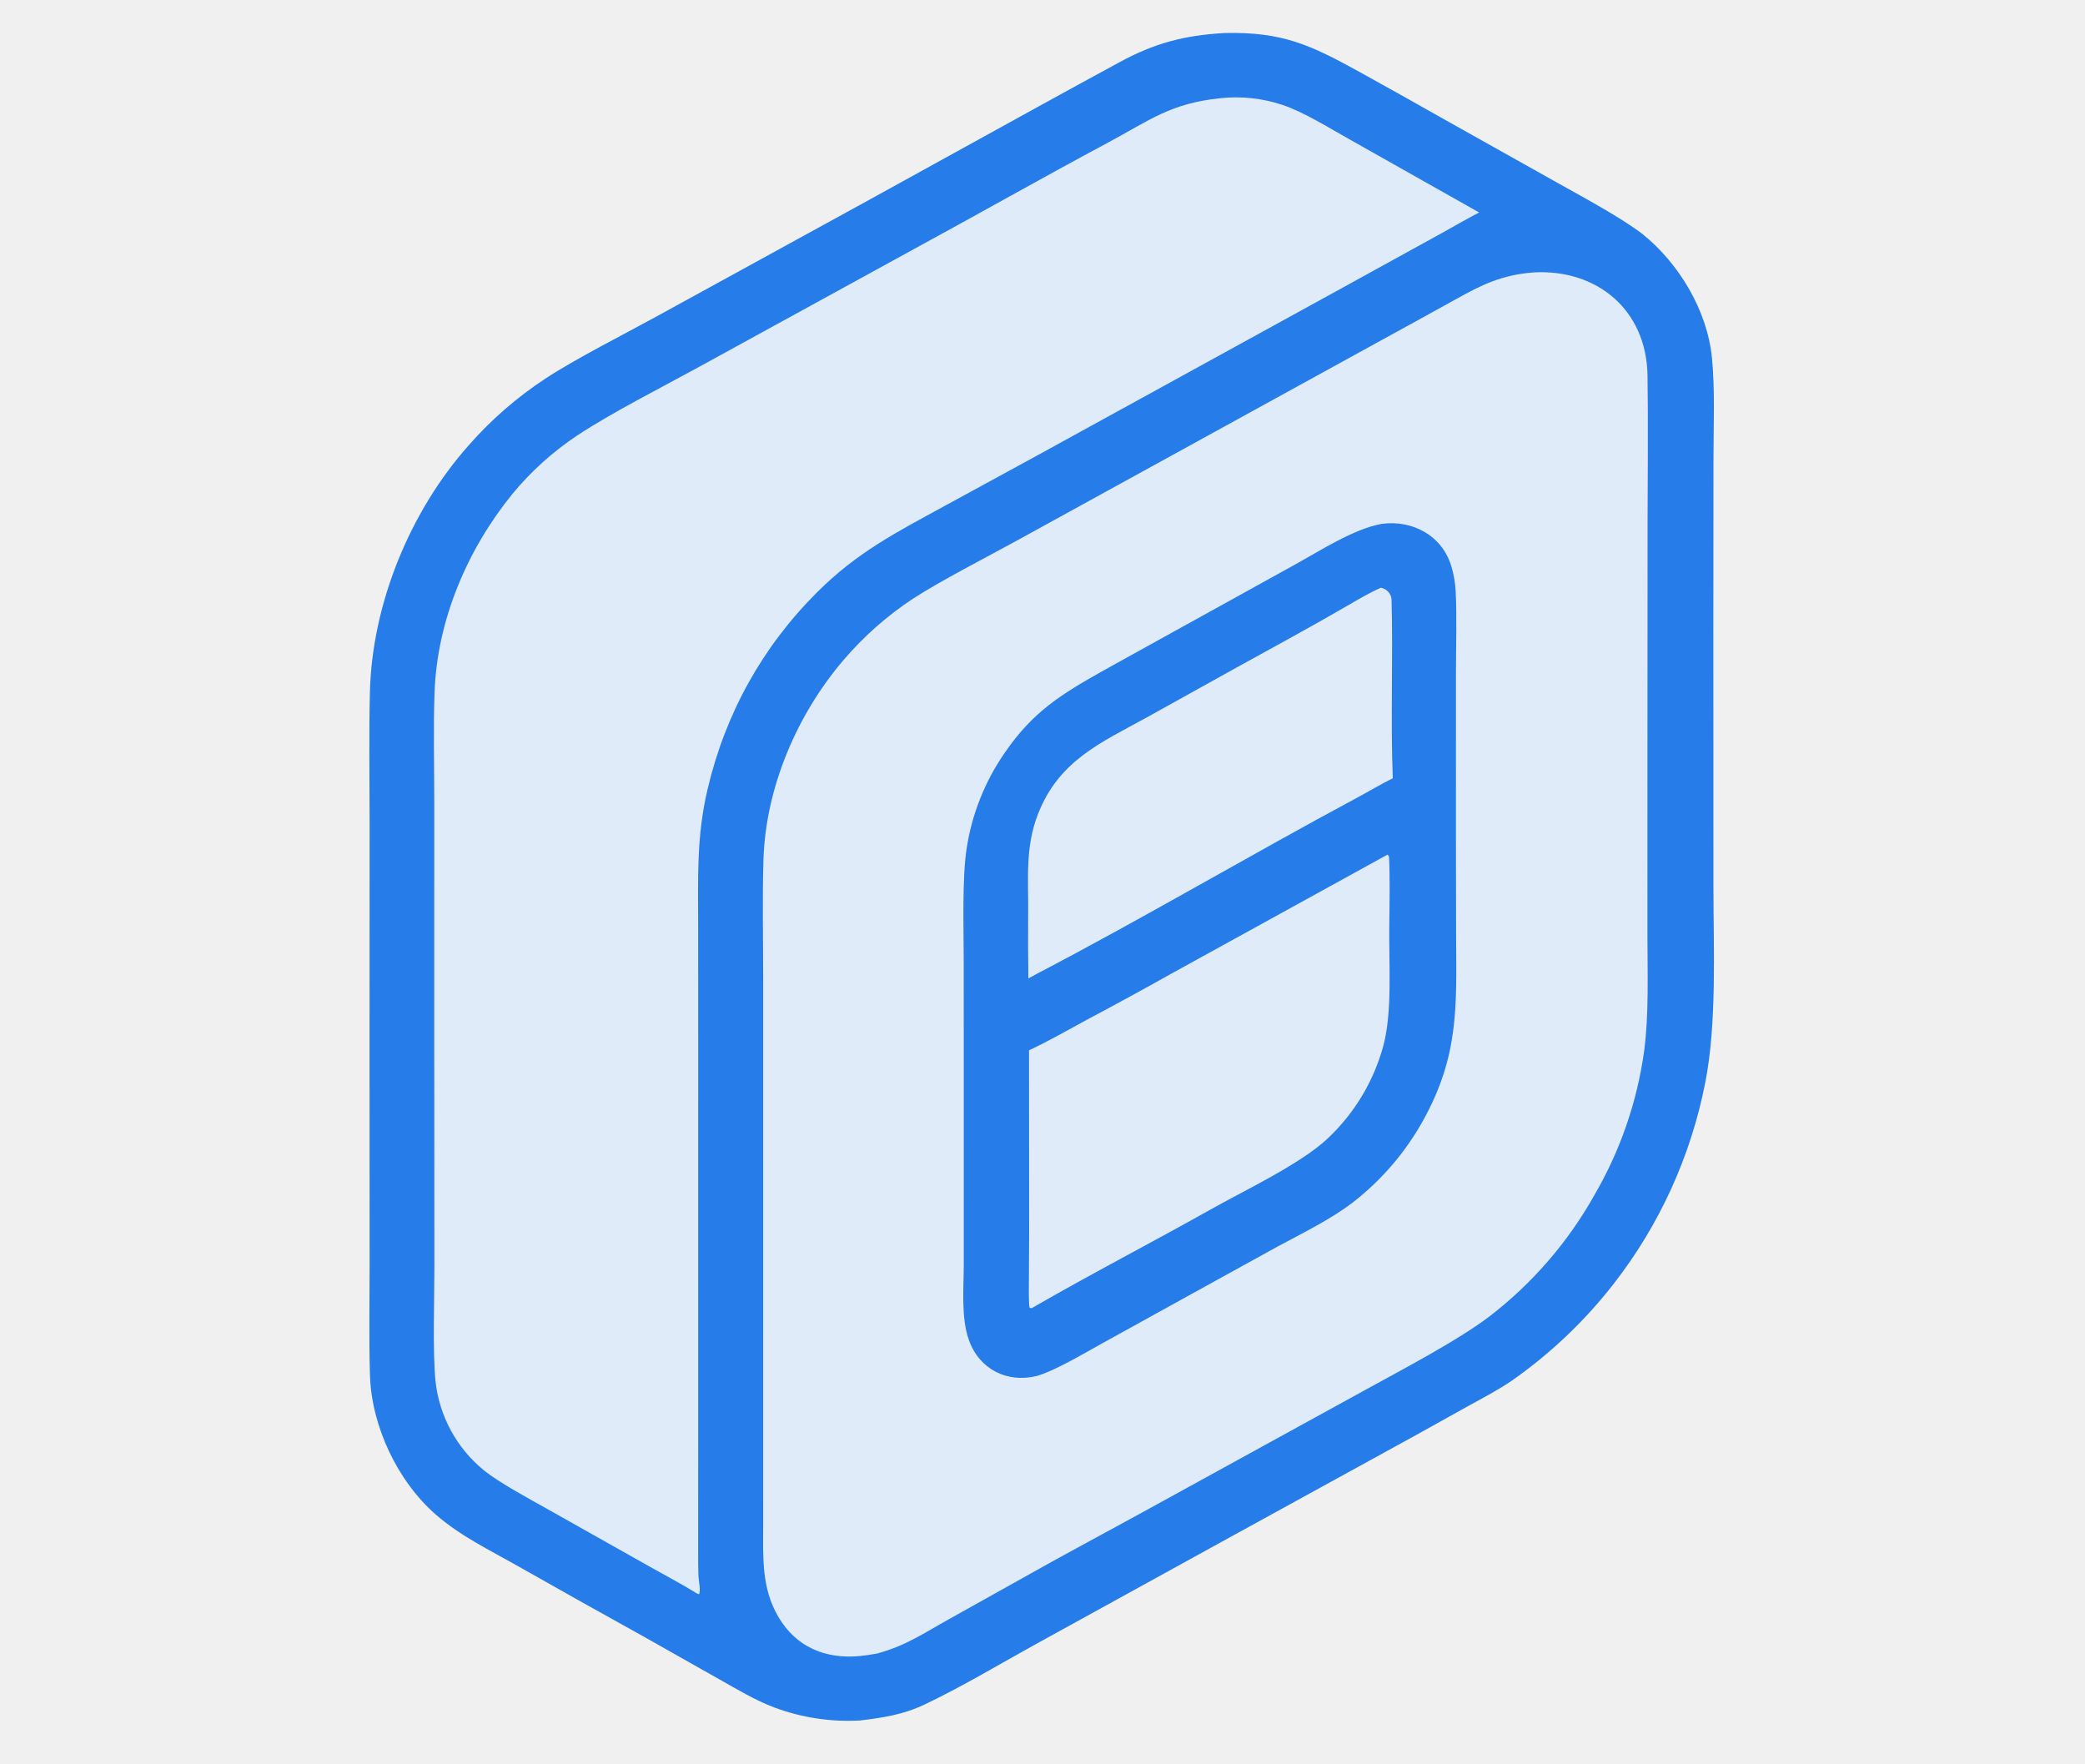
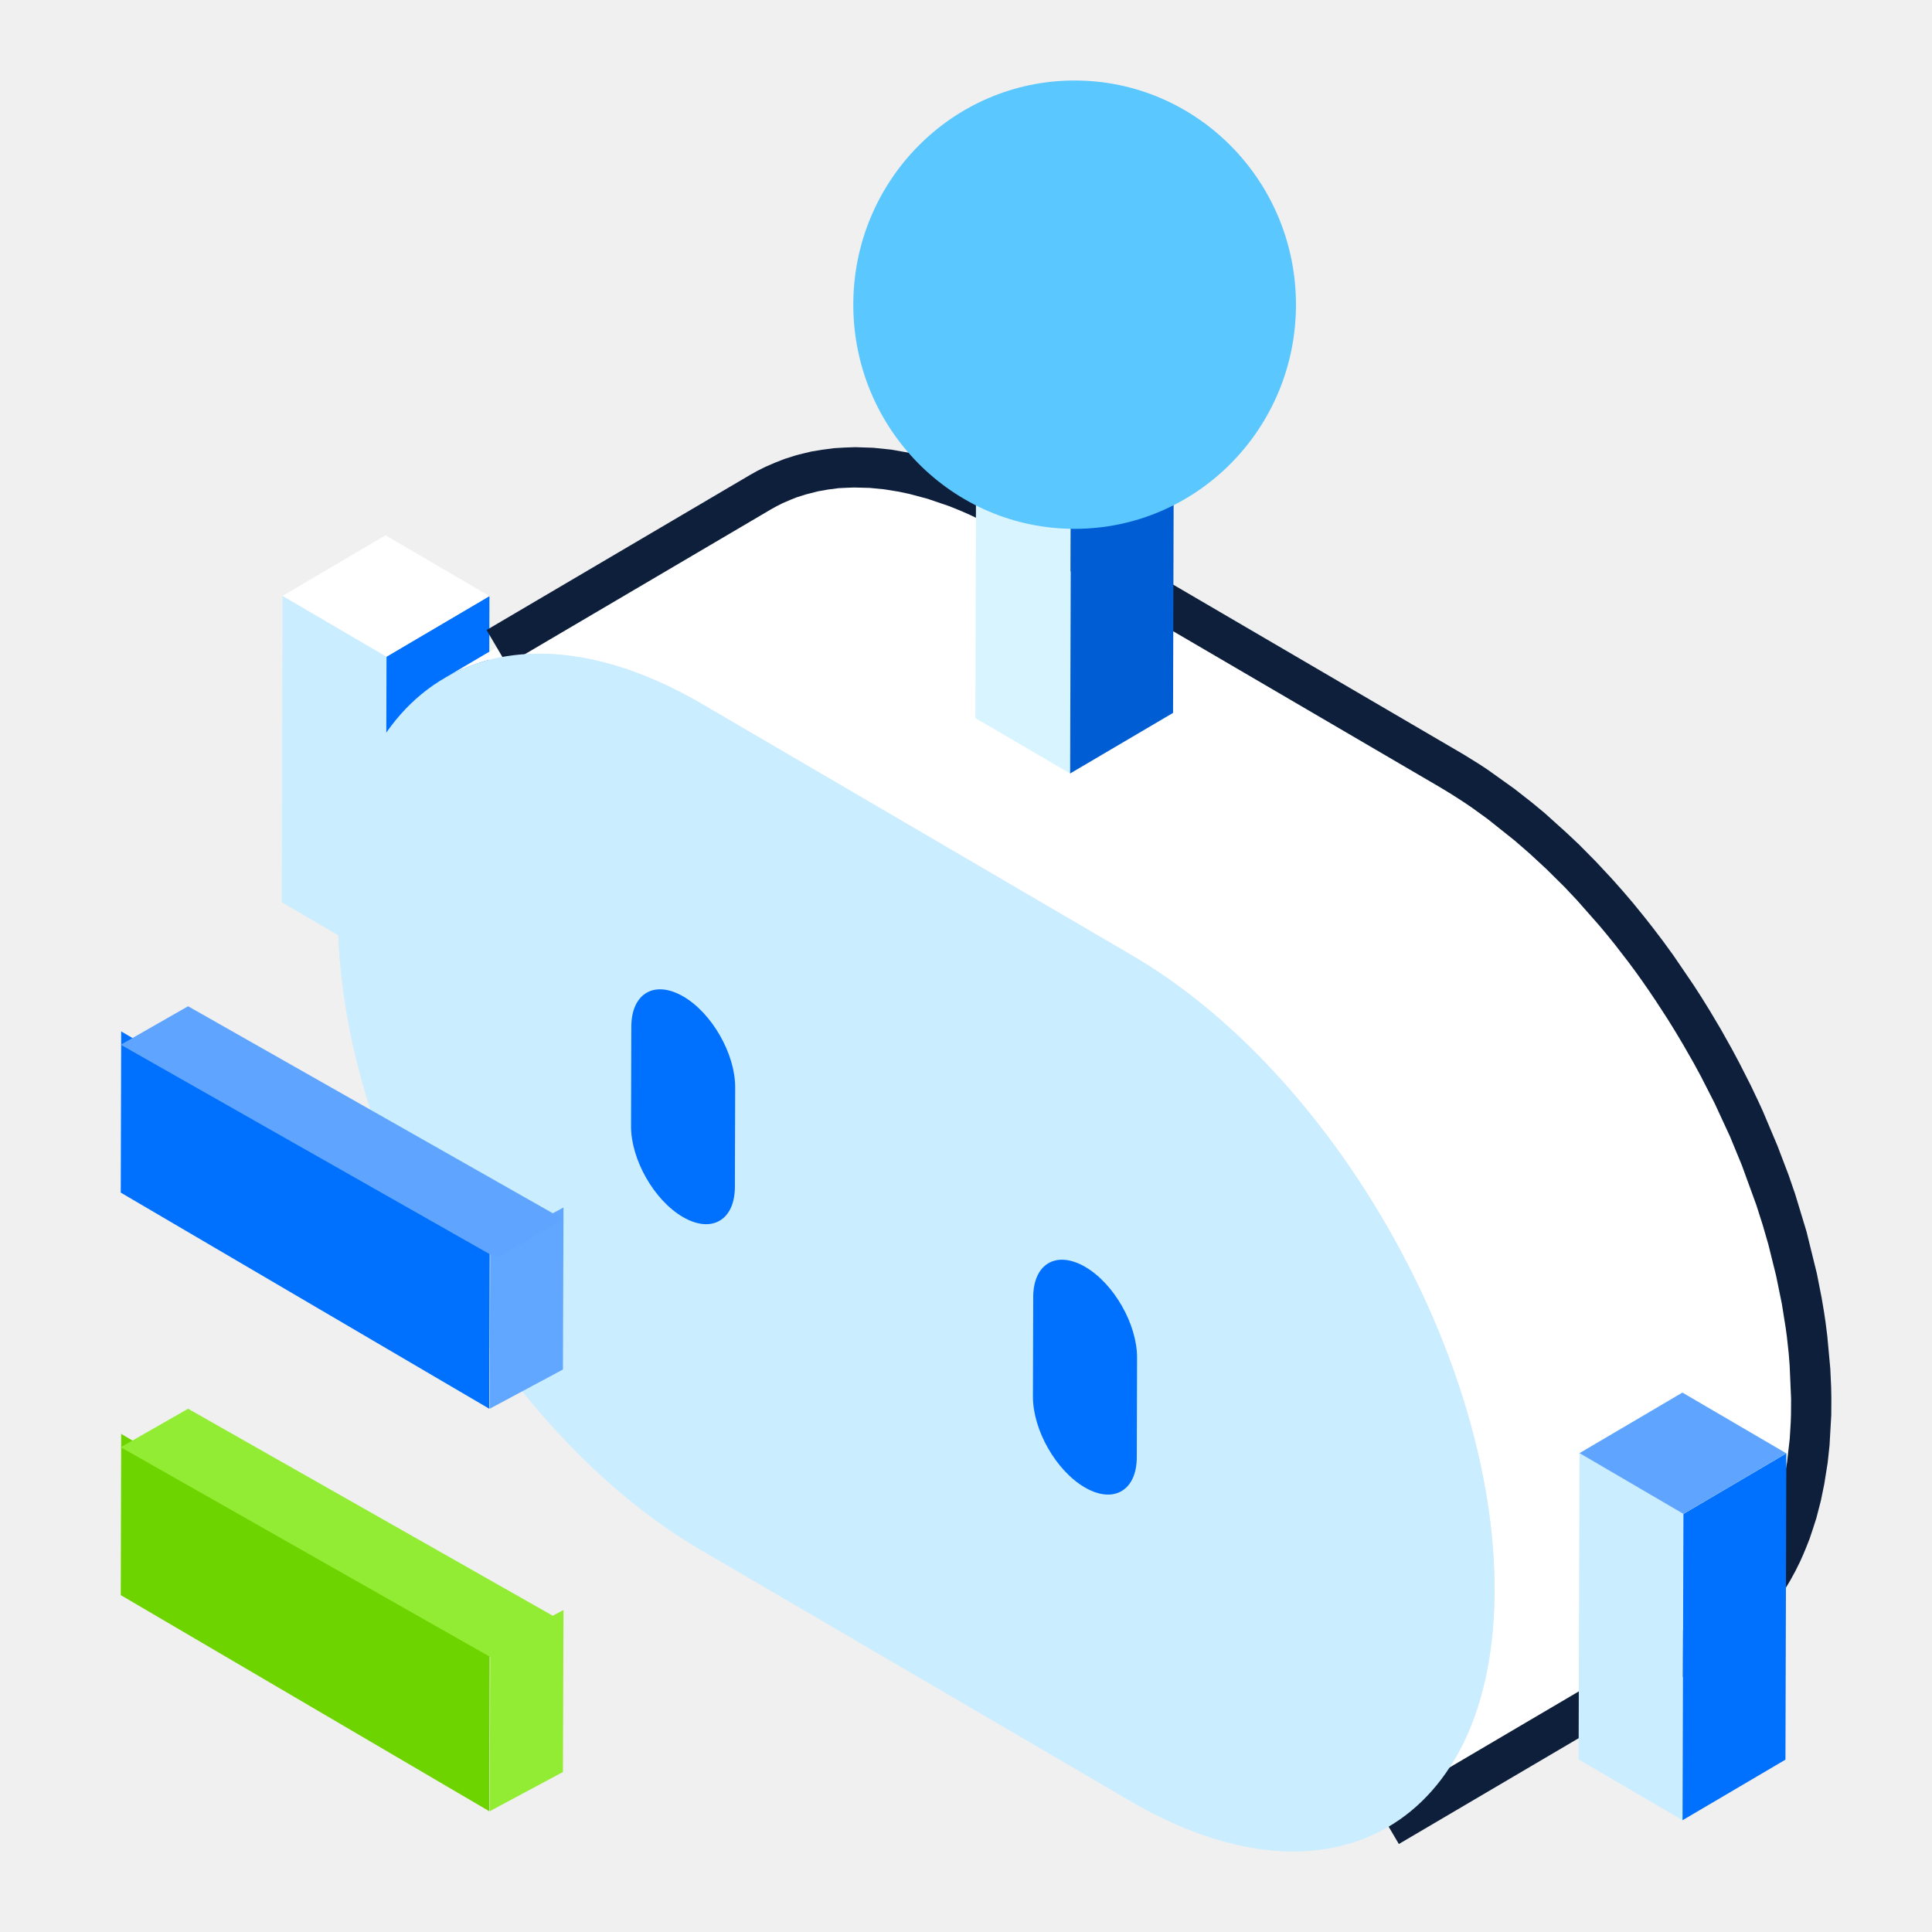
- <svg xmlns="http://www.w3.org/2000/svg" width="1024" height="866" viewBox="0 0 1024 866">
-   <path fill="#267CE8" transform="scale(1.22782 1.22837)" d="M489.706 13.207C513.1 12.643 524.37 18.034 544.172 28.965C554.812 34.836 565.417 40.769 575.987 46.764L623.161 73.191C633.304 78.88 648.205 86.856 656.949 93.526C671.572 105.278 682.878 124.059 684.772 142.967C686.008 155.312 685.416 169.689 685.393 182.229L685.338 250.826L685.372 355.084C685.386 379.657 686.782 409.077 682.106 432.796C676.384 462.128 663.833 489.701 645.471 513.279C633.909 528.118 620.199 541.15 604.793 551.945C599.457 555.614 592.954 559.009 587.227 562.165L566.349 573.782L490.325 615.505L413.405 657.834C399.048 665.782 384.576 674.467 369.744 681.506C361.213 685.555 353.186 686.736 343.986 687.847C332.319 688.503 320.643 686.73 309.696 682.642C302.173 679.825 294.507 675.213 287.459 671.242L257.212 654.164C240.589 644.968 224.014 635.685 207.487 626.316C195.999 619.8 184.133 614.106 174.269 605.49C159.003 592.157 148.609 570.188 147.986 549.859C147.55 535.622 147.847 520.109 147.85 505.672L147.819 420.403L147.85 329.093C147.849 311.72 147.537 293.949 147.964 276.627C148.835 241.274 164.137 204.197 187.556 177.955C196.521 167.737 206.83 158.783 218.202 151.337C230.128 143.488 249.672 133.624 262.396 126.64L347.136 80.189L415.637 42.439C426.276 36.541 437.001 30.77 447.666 24.943C461.784 17.231 473.721 14.131 489.706 13.207Z" />
-   <path fill="#DFEBF8" transform="scale(1.22782 1.22837)" d="M613.495 108.907C639.009 107.532 658.622 124.065 659.007 150.133C659.296 169.703 659.07 189.298 659.027 208.873L658.981 311.995L658.979 374.656C658.999 389.22 659.565 405.923 657.663 420.157C654.856 440.488 648.093 460.071 637.755 477.8C627.209 496.602 612.965 513.072 595.883 526.22C582.911 536.108 560.086 547.955 545.057 556.264L458.95 603.539C442.262 612.72 424.832 621.959 408.333 631.293L379.778 647.24C369.407 653.004 362.467 657.913 350.887 661.072C348.507 661.531 346.107 661.876 343.694 662.106C330.104 663.339 318.471 658.454 311.429 646.575C304.438 634.784 305.278 622.415 305.272 609.35L305.276 581.135L305.279 494.036L305.275 391.715C305.274 375.882 304.891 359.441 305.383 343.65C306.281 314.832 318.799 285.614 337.486 263.791C345.51 254.416 354.806 246.209 365.103 239.409C376.044 232.304 394.739 222.713 406.481 216.271L480.987 175.344L553.336 135.593C562.924 130.31 572.634 125.059 582.183 119.72C592.951 113.7 600.889 109.871 613.495 108.907Z" />
-   <path fill="#267CE8" transform="scale(1.22782 1.22837)" d="M552.617 209.449C565.11 207.756 577.011 214.204 580.608 226.634C581.546 229.836 582.105 233.137 582.272 236.469C582.785 245.918 582.378 259.542 582.378 269.236L582.37 332.988L582.442 374.561C582.631 402.737 583.481 422.16 569.367 447.751C562.379 460.393 552.917 471.497 541.545 480.402C532.899 487.216 520.709 493.139 510.906 498.439L474.59 518.454L440.699 537.17C433.771 541.003 422.024 548.001 414.837 550.08C402.908 553.084 391.698 547.444 387.562 535.75C384.356 526.684 385.506 515.189 385.506 505.527L385.503 457.709L385.489 384.03C385.478 371.4 384.815 351.092 386.661 339.194C388.761 325.465 393.966 312.396 401.878 300.981C413.272 284.362 424.519 277.582 441.566 267.97L473.202 250.472L517.941 225.743C528.235 220.087 541.263 211.555 552.617 209.449Z" />
-   <path fill="#DFEBF8" transform="scale(1.22782 1.22837)" d="M554.979 341.691C555.336 341.919 555.337 342.07 555.594 342.494C556.042 350.455 555.806 362.581 555.705 370.915C555.529 385.446 556.982 404.382 553.345 418.079C549.45 432.427 541.606 445.394 530.705 455.504C519.85 465.527 497.742 475.964 484.069 483.644C460.488 496.888 436.159 509.447 412.706 522.991L411.812 522.863C411.407 520.181 411.547 514.367 411.563 511.472L411.658 492.343L411.61 419.915C419.924 415.981 426.783 412.012 434.772 407.687C446.115 401.668 457.389 395.518 468.59 389.239L554.979 341.691Z" />
-   <path fill="#DFEBF8" transform="scale(1.22782 1.22837)" d="M552.331 234.96C554.485 235.301 556.551 237.371 556.614 239.633C557.281 263.444 556.174 287.348 557.115 311.166C552.421 313.443 547.786 316.269 543.172 318.742C500.165 341.793 457.862 366.802 414.633 389.386L411.35 391.177C411.218 382.756 411.206 373.815 411.267 365.434C411.442 351.358 409.942 338.875 415.225 325.394C423.561 304.124 440.103 297.043 458.571 286.899L494.563 266.917C509.559 258.614 524.638 250.506 539.452 241.88C543.628 239.448 547.927 236.939 552.331 234.96Z" />
-   <path fill="#DFEBF8" transform="scale(1.22782 1.22837)" d="M488.102 39.261C496.474 38.36 504.941 39.268 512.931 41.925C521.728 44.883 531.398 51.039 539.748 55.679L591.66 84.951C586.978 87.327 581.602 90.517 576.905 93.08L537.206 114.931L416.066 181.45L377.926 202.235C358.394 212.908 342.907 220.761 326.811 236.812C304.868 258.696 290.149 285.333 283.042 315.474C278.522 334.641 279.262 351.024 279.267 370.329L279.289 415.328L279.281 566.374L279.27 620.635C279.272 623.769 279.266 626.886 279.365 630.019C279.422 631.805 280.411 636.017 279.563 637.418L278.661 636.993C273.11 633.535 265.688 629.62 259.852 626.32L219.561 603.651C211.953 599.35 199.869 592.943 193.469 587.758C182.647 578.907 175.732 566.162 174.212 552.264C173.026 540.881 173.765 518.934 173.753 506.814L173.698 417.79L173.706 320.735C173.715 306.328 173.307 291.177 173.817 276.838C174.844 247.95 186.862 219.785 204.924 197.517C212.379 188.485 221.121 180.598 230.871 174.11C244.429 165.13 265.192 154.596 280.057 146.445L364.951 99.919C391.081 85.731 416.953 71.063 443.173 57.026C459.988 48.024 468.061 41.37 488.102 39.261Z" />
+ <svg xmlns="http://www.w3.org/2000/svg" viewBox="0 0 1024 1024" fill="none">
+   <path d="M149.333 478.187l55.083 32.213 0.448-162.347-55.083-32.213z" fill="#CAEDFF" />
+   <path d="M204.864 348.032l54.549-32.107-0.448 162.347-54.549 32.128z" fill="#0070FF" />
+   <path d="M149.781 315.84l55.083 32.213 54.549-32.128-55.083-32.213z" fill="#FFFFFF" />
+   <path d="M959.787 733.867c-0.021-1.173-0.085-2.347-0.149-3.563l-0.192-4.203-0.256-3.2a201.28 201.28 0 0 0-0.299-3.797l-0.192-2.475c-0.171-1.792-0.384-3.584-0.597-5.397l-0.341-3.115-0.107-1.045c-0.427-3.243-0.853-6.507-1.387-9.792l-0.021-0.213-0.256-1.429c-0.427-2.731-0.896-5.461-1.387-8.213l-0.299-1.451-0.789-3.947-0.96-4.779-0.619-2.645c-0.299-1.408-0.64-2.837-0.981-4.267l-0.747-3.285-1.024-3.968-1.109-4.267-0.555-2.133c-0.512-1.856-1.067-3.733-1.621-5.611-0.363-1.216-0.683-2.411-1.067-3.627l-0.277-1.045a402.389 402.389 0 0 0-3.2-10.069l-0.363-1.067c-0.981-2.944-1.984-5.909-3.051-8.875l-0.533-1.408c-0.384-1.109-0.811-2.219-1.216-3.307-0.597-1.621-1.173-3.221-1.792-4.821-0.384-1.024-0.811-2.027-1.216-3.051a479.211 479.211 0 0 0-1.472-3.712l-1.067-2.709-2.261-5.355-1.259-2.923-0.427-1.003c-1.365-3.157-2.773-6.293-4.224-9.429l-0.192-0.405-1.259-2.624c-1.131-2.411-2.283-4.843-3.456-7.253l-0.576-1.131c-0.981-1.963-1.984-3.883-2.987-5.824-0.811-1.579-1.579-3.179-2.411-4.736l-0.469-0.853a491.179 491.179 0 0 0-8.32-15.019l-0.704-1.28-0.853-1.387c-4.075-6.955-8.32-13.803-12.736-20.523-0.213-0.363-0.427-0.747-0.683-1.109l-1.259-1.813c-3.541-5.333-7.168-10.624-10.923-15.765l-0.064-0.107c-2.667-3.627-5.376-7.253-8.128-10.795l-0.363-0.469a433.28 433.28 0 0 0-6.165-7.723l-1.173-1.493a436.587 436.587 0 0 0-7.531-8.896l-0.363-0.427-2.325-2.603c-1.6-1.813-3.179-3.627-4.779-5.376l-0.939-0.981c-1.088-1.195-2.197-2.347-3.307-3.499l-3.627-3.883-1.387-1.365c-1.195-1.237-2.411-2.432-3.627-3.627l-3.093-3.115-1.813-1.707a378.24 378.24 0 0 0-3.947-3.712l-2.709-2.56-2.197-1.92c-1.301-1.195-2.645-2.347-3.968-3.52l-2.411-2.133c-0.853-0.747-1.749-1.451-2.624-2.176l-3.925-3.243c-0.683-0.533-1.344-1.109-2.005-1.664l-3.328-2.56-3.648-2.816-1.493-1.152c-1.493-1.109-2.987-2.155-4.501-3.243-1.024-0.747-2.027-1.493-3.051-2.197a288.491 288.491 0 0 0-8.96-6.037l-0.683-0.427a265.728 265.728 0 0 0-7.488-4.651l-1.899-1.109-228.032-133.333a244.693 244.693 0 0 0-6.123-3.477l-2.304-1.216a225.067 225.067 0 0 0-3.136-1.643l-2.453-1.28c-1.28-0.64-2.56-1.237-3.861-1.856l-2.773-1.323-1.152-0.533a208.384 208.384 0 0 0-15.488-6.272l-0.981-0.341-2.795-0.917c-1.301-0.427-2.624-0.896-3.925-1.301-0.64-0.213-1.28-0.363-1.92-0.533l-3.413-0.96c-0.853-0.235-1.749-0.512-2.624-0.725-0.917-0.235-1.813-0.405-2.709-0.619a142.912 142.912 0 0 0-3.392-0.768l-1.792-0.405c-1.067-0.213-2.091-0.341-3.136-0.512-1.323-0.213-2.624-0.469-3.925-0.64l-1.365-0.256-3.179-0.32c-1.408-0.149-2.773-0.32-4.181-0.427l-1.216-0.128c-0.917-0.064-1.835-0.043-2.773-0.085a122.688 122.688 0 0 0-4.885-0.171l-1.365-0.043c-0.725 0-1.408 0.085-2.112 0.085-2.027 0.064-4.053 0.149-6.059 0.299l-1.813 0.085c-0.448 0.043-0.875 0.149-1.323 0.213a101.675 101.675 0 0 0-9.024 1.301l-0.768 0.128-0.213 0.043-1.749 0.427c-1.835 0.427-3.691 0.853-5.483 1.365-0.853 0.235-1.707 0.533-2.56 0.811-1.152 0.363-2.304 0.683-3.435 1.088-0.299 0.107-0.555 0.256-0.853 0.341-1.707 0.64-3.413 1.365-5.077 2.112-0.811 0.363-1.664 0.683-2.475 1.067a91.136 91.136 0 0 0-7.189 3.797l-167.851 98.773c2.347-1.365 4.757-2.624 7.211-3.797 0.811-0.384 1.643-0.704 2.475-1.067a91.755 91.755 0 0 1 9.344-3.52l2.56-0.832c1.813-0.512 3.648-0.939 5.483-1.365l1.771-0.427 0.96-0.149a106.325 106.325 0 0 1 18.24-1.899l3.456-0.064c1.621 0.021 3.264 0.107 4.907 0.171 1.323 0.064 2.645 0.107 3.989 0.213l4.16 0.427c1.515 0.192 3.029 0.341 4.565 0.576l3.904 0.64a143.125 143.125 0 0 1 13.653 3.029 160.128 160.128 0 0 1 9.259 2.795c0.939 0.32 1.856 0.597 2.795 0.939 5.781 2.027 11.669 4.395 17.621 7.147l2.773 1.323a244.011 244.011 0 0 1 17.899 9.451l228.032 133.333c3.136 1.856 6.272 3.776 9.387 5.781l0.576 0.363c3.029 1.963 6.059 3.989 9.045 6.08l3.051 2.219c2.005 1.429 4.011 2.88 5.995 4.373l3.648 2.816a350.016 350.016 0 0 1 18.283 15.296 312.832 312.832 0 0 1 8.832 8.213l4.907 4.8 3.627 3.627c1.707 1.728 3.349 3.499 5.035 5.248l3.307 3.52c1.92 2.069 3.819 4.203 5.696 6.357l2.347 2.603c2.645 3.051 5.269 6.165 7.872 9.323l1.195 1.493a439.189 439.189 0 0 1 14.635 18.987l0.064 0.107c3.755 5.141 7.381 10.432 10.944 15.744l1.941 2.944c4.395 6.72 8.64 13.568 12.715 20.523 0.512 0.875 1.067 1.771 1.557 2.667 2.88 4.949 5.653 9.963 8.32 15.019 0.981 1.835 1.92 3.712 2.88 5.568 1.003 1.941 2.027 3.883 2.987 5.845 1.387 2.773 2.709 5.568 4.053 8.363l1.259 2.645c1.664 3.584 3.264 7.211 4.843 10.816l1.237 2.923a469.909 469.909 0 0 1 7.808 19.648l1.237 3.328c1.237 3.413 2.432 6.848 3.584 10.283 0.085 0.32 0.213 0.64 0.32 0.939 1.237 3.755 2.411 7.488 3.52 11.243l1.067 3.627c0.725 2.56 1.472 5.163 2.155 7.744l1.109 4.267c0.619 2.411 1.216 4.843 1.792 7.253l0.981 4.267c0.555 2.475 1.067 4.949 1.557 7.424l0.789 3.925c0.619 3.243 1.173 6.464 1.707 9.685l0.235 1.429c0.576 3.691 1.067 7.381 1.536 11.051l0.341 3.115a300.523 300.523 0 0 1 1.536 19.072l0.149 3.563a267.904 267.904 0 0 1-0.064 21.184c-0.043 0.981-0.128 1.941-0.192 2.923-0.128 2.411-0.277 4.8-0.491 7.168l-0.427 4.053a198.827 198.827 0 0 1-4.203 24.747 170.048 170.048 0 0 1-4.565 15.616c-0.384 1.088-0.747 2.197-1.152 3.285a122.453 122.453 0 0 1-11.691 23.808 109.099 109.099 0 0 1-14.507 18.197l-0.512 0.533a94.528 94.528 0 0 1-9.685 8.277c-2.731 2.048-5.547 3.989-8.469 5.717l167.851-98.773a91.541 91.541 0 0 0 10.432-7.253c2.667-2.091 5.248-4.309 7.723-6.741l0.512-0.533c2.304-2.325 4.501-4.8 6.613-7.381l1.621-2.005c2.197-2.795 4.288-5.717 6.251-8.832l0.192-0.235c2.624-4.181 5.056-8.64 7.253-13.333l0.149-0.341c1.472-3.2 2.837-6.485 4.117-9.899l0.363-0.853 0.789-2.432a153.387 153.387 0 0 0 2.027-6.187l0.533-1.643 0.64-2.432c0.469-1.771 0.939-3.541 1.365-5.333l0.555-2.197c0.192-0.811 0.32-1.664 0.491-2.475 0.341-1.536 0.64-3.093 0.939-4.672l0.469-2.389c0.171-0.939 0.277-1.941 0.427-2.901l0.64-4.267 0.299-2.133c0.149-1.237 0.256-2.496 0.384-3.755l0.427-4.053 0.149-1.6c0.149-1.813 0.235-3.691 0.341-5.547l0.171-2.923 0.064-0.725c0.128-3.093 0.213-6.229 0.213-9.429v-0.555c0-2.923-0.021-5.845-0.128-8.789l-0.064-1.685z" fill="#FFFFFF" />
+   <path d="M959.104 815.616l-1.835 4.672-1.451 3.477-1.707 3.84a134.016 134.016 0 0 1-5.12 9.856l-2.901 4.821a121.109 121.109 0 0 1-4.48 6.528l-4.16 5.333a120.555 120.555 0 0 1-4.949 5.717l-3.008 3.136c-1.707 1.707-3.541 3.349-5.525 5.013l-5.269 4.181a114.048 114.048 0 0 1-6.357 4.48l-3.072 1.92-167.851 98.773-10.816-18.389 167.829-98.773c1.557-0.917 3.136-1.941 4.821-3.136l4.395-3.264c1.771-1.408 3.349-2.731 4.843-4.075l2.475-2.411 2.923-3.093 4.459-5.291c1.429-1.835 2.731-3.627 3.883-5.291l2.155-3.307 2.133-3.541 2.24-4.096 2.155-4.459c0.875-1.877 1.728-3.84 2.581-5.973l1.707-4.373 3.051-9.344 2.795-11.477 2.091-11.733 1.451-12.693 0.533-8.747 0.149-4.48 0.043-8.064-0.768-17.707-0.533-6.72-0.939-8.533-0.64-4.693-2.005-12.587-3.072-15.019-4.117-16.576-2.901-10.027-3.456-10.837-7.637-20.971-6.315-15.339-8.213-17.749-7.019-13.76-3.925-7.253-5.739-10.027a479.531 479.531 0 0 0-8.235-13.547l-6.101-9.387a524.245 524.245 0 0 0-7.36-10.773l-3.392-4.736-3.84-5.184-7.509-9.728-4.096-5.056-3.733-4.48-11.797-13.376-6.72-7.147-9.664-9.557-8.597-7.957-8.107-7.061-14.549-11.584-8.064-5.824-3.883-2.645-4.629-3.008-3.627-2.283-5.376-3.243-230.976-135.04-11.712-6.187-6.08-2.901a199.467 199.467 0 0 0-7.403-3.179l-3.712-1.472-11.264-3.84-9.6-2.56-5.696-1.216-7.68-1.237-7.637-0.747-8.213-0.213-4.245 0.149-4.203 0.213-5.504 0.725-5.291 0.939-6.656 1.707-4.693 1.493-3.349 1.344-3.968 1.707a80.427 80.427 0 0 0-6.357 3.371l-139.819 82.283-10.816-18.389 139.797-82.283c2.539-1.493 5.205-2.901 8.021-4.224l4.907-2.133 5.291-2.069 5.867-1.856 1.877-0.512 6.421-1.536 5.632-0.939 6.592-0.853 5.205-0.299 5.739-0.213 9.685 0.32 9.472 0.981 10.837 1.92 6.507 1.472 8.512 2.347 8.149 2.731c2.688 0.96 5.419 1.984 8.213 3.115l4.053 1.707 13.291 6.229 7.147 3.755 3.2 1.792 233.195 136.341 8.469 5.248 4.288 2.816 14.4 10.283 9.259 7.253 6.784 5.611 11.605 10.453 6.699 6.315 8.981 9.088 8.427 9.045 5.888 6.635 5.099 5.973 6.165 7.573 4.331 5.504c1.963 2.517 3.84 4.992 5.547 7.296l5.504 7.573 10.496 15.403c2.965 4.48 5.867 9.109 8.747 13.824l5.867 9.877 5.76 10.261 4.053 7.595 6.08 11.947 4.224 8.896 2.197 4.8 7.701 18.24 5.931 15.573 3.499 10.176 5.995 19.776 5.483 22.229 2.56 13.035 1.28 7.616 0.747 5.035 0.96 7.616 1.579 17.152 0.448 9.771 0.107 5.931-0.043 8.811-0.917 16.107-0.981 9.173-1.813 11.328-1.771 8.704-2.453 9.472-1.579 4.907-1.984 5.973z" fill="#0E1F3B" />
+   <path d="M600.299 506.56c106.304 62.165 192.213 212.843 191.851 336.576-0.341 123.733-86.805 173.611-193.109 111.445l-228.053-133.333c-106.304-62.165-192.213-212.864-191.893-336.597 0.363-123.733 86.827-173.611 193.152-111.445l228.053 133.333z" fill="#CAEDFF" />
+   <path d="M362.24 528.192c15.189 8.896 27.456 30.421 27.413 48.107l-0.149 52.779c-0.043 17.707-12.395 24.832-27.605 15.936-15.211-8.875-27.477-30.421-27.435-48.107l0.149-52.779c0.043-17.707 12.395-24.832 27.605-15.936" fill="#0070FF" />
+   <path d="M567.637 252.821l-0.448 157.141-50.219-29.355 0.427-157.141z" fill="#D7F4FF" />
+   <path d="M567.637 252.821l54.549-32.107-0.448 157.141-54.549 32.107z" fill="#005DD4" />
+   <path d="M517.419 223.467L571.947 191.36l50.219 29.376-54.549 32.085z" fill="#2F56B5" />
+   <path d="M575.232 671.509c15.211 8.875 27.477 30.421 27.435 48.107l-0.149 52.779c-0.043 17.707-12.395 24.832-27.605 15.936-15.211-8.896-27.477-30.421-27.435-48.107l0.149-52.779c0.043-17.707 12.395-24.832 27.605-15.936" fill="#0070FF" />
+   <path d="M892.245 802.411l-0.469 162.347-55.083-32.213 0.469-162.347z" fill="#CAEDFF" />
+   <path d="M892.245 802.411l54.549-32.107-0.469 162.347-54.549 32.107z" fill="#0070FF" />
+   <path d="M837.163 770.197l54.549-32.107 55.083 32.213-54.549 32.107z" fill="#5FA5FF" />
+   <path d="M569.557 280.299c-64.768 0-117.291-53.205-117.291-118.827C452.267 95.872 504.789 42.667 569.557 42.667c64.789 0 117.333 53.205 117.333 118.827 0 65.6-52.544 118.805-117.333 118.805" fill="#5BC7FF" />
+   <path d="M64 632.107L259.328 746.667l0.213-85.44-195.307-114.56z" fill="#0070FF" />
+   <path d="M259.84 660.8L259.541 746.667l38.827-20.8L298.667 640z" fill="#61A6FF" />
+   <path d="M99.691 533.333L64 553.728l198.976 112.939L298.667 646.272z" fill="#5FA5FF" />
+   <path d="M64 845.44L259.328 960l0.213-85.44-195.307-114.56z" fill="#6DD400" />
+   <path d="M259.84 874.133L259.541 960l38.827-20.8L298.667 853.333z" fill="#92EC34" />
+   <path d="M99.691 746.667L64 767.061l198.976 112.939L298.667 859.605z" fill="#92EC34" />
</svg>
